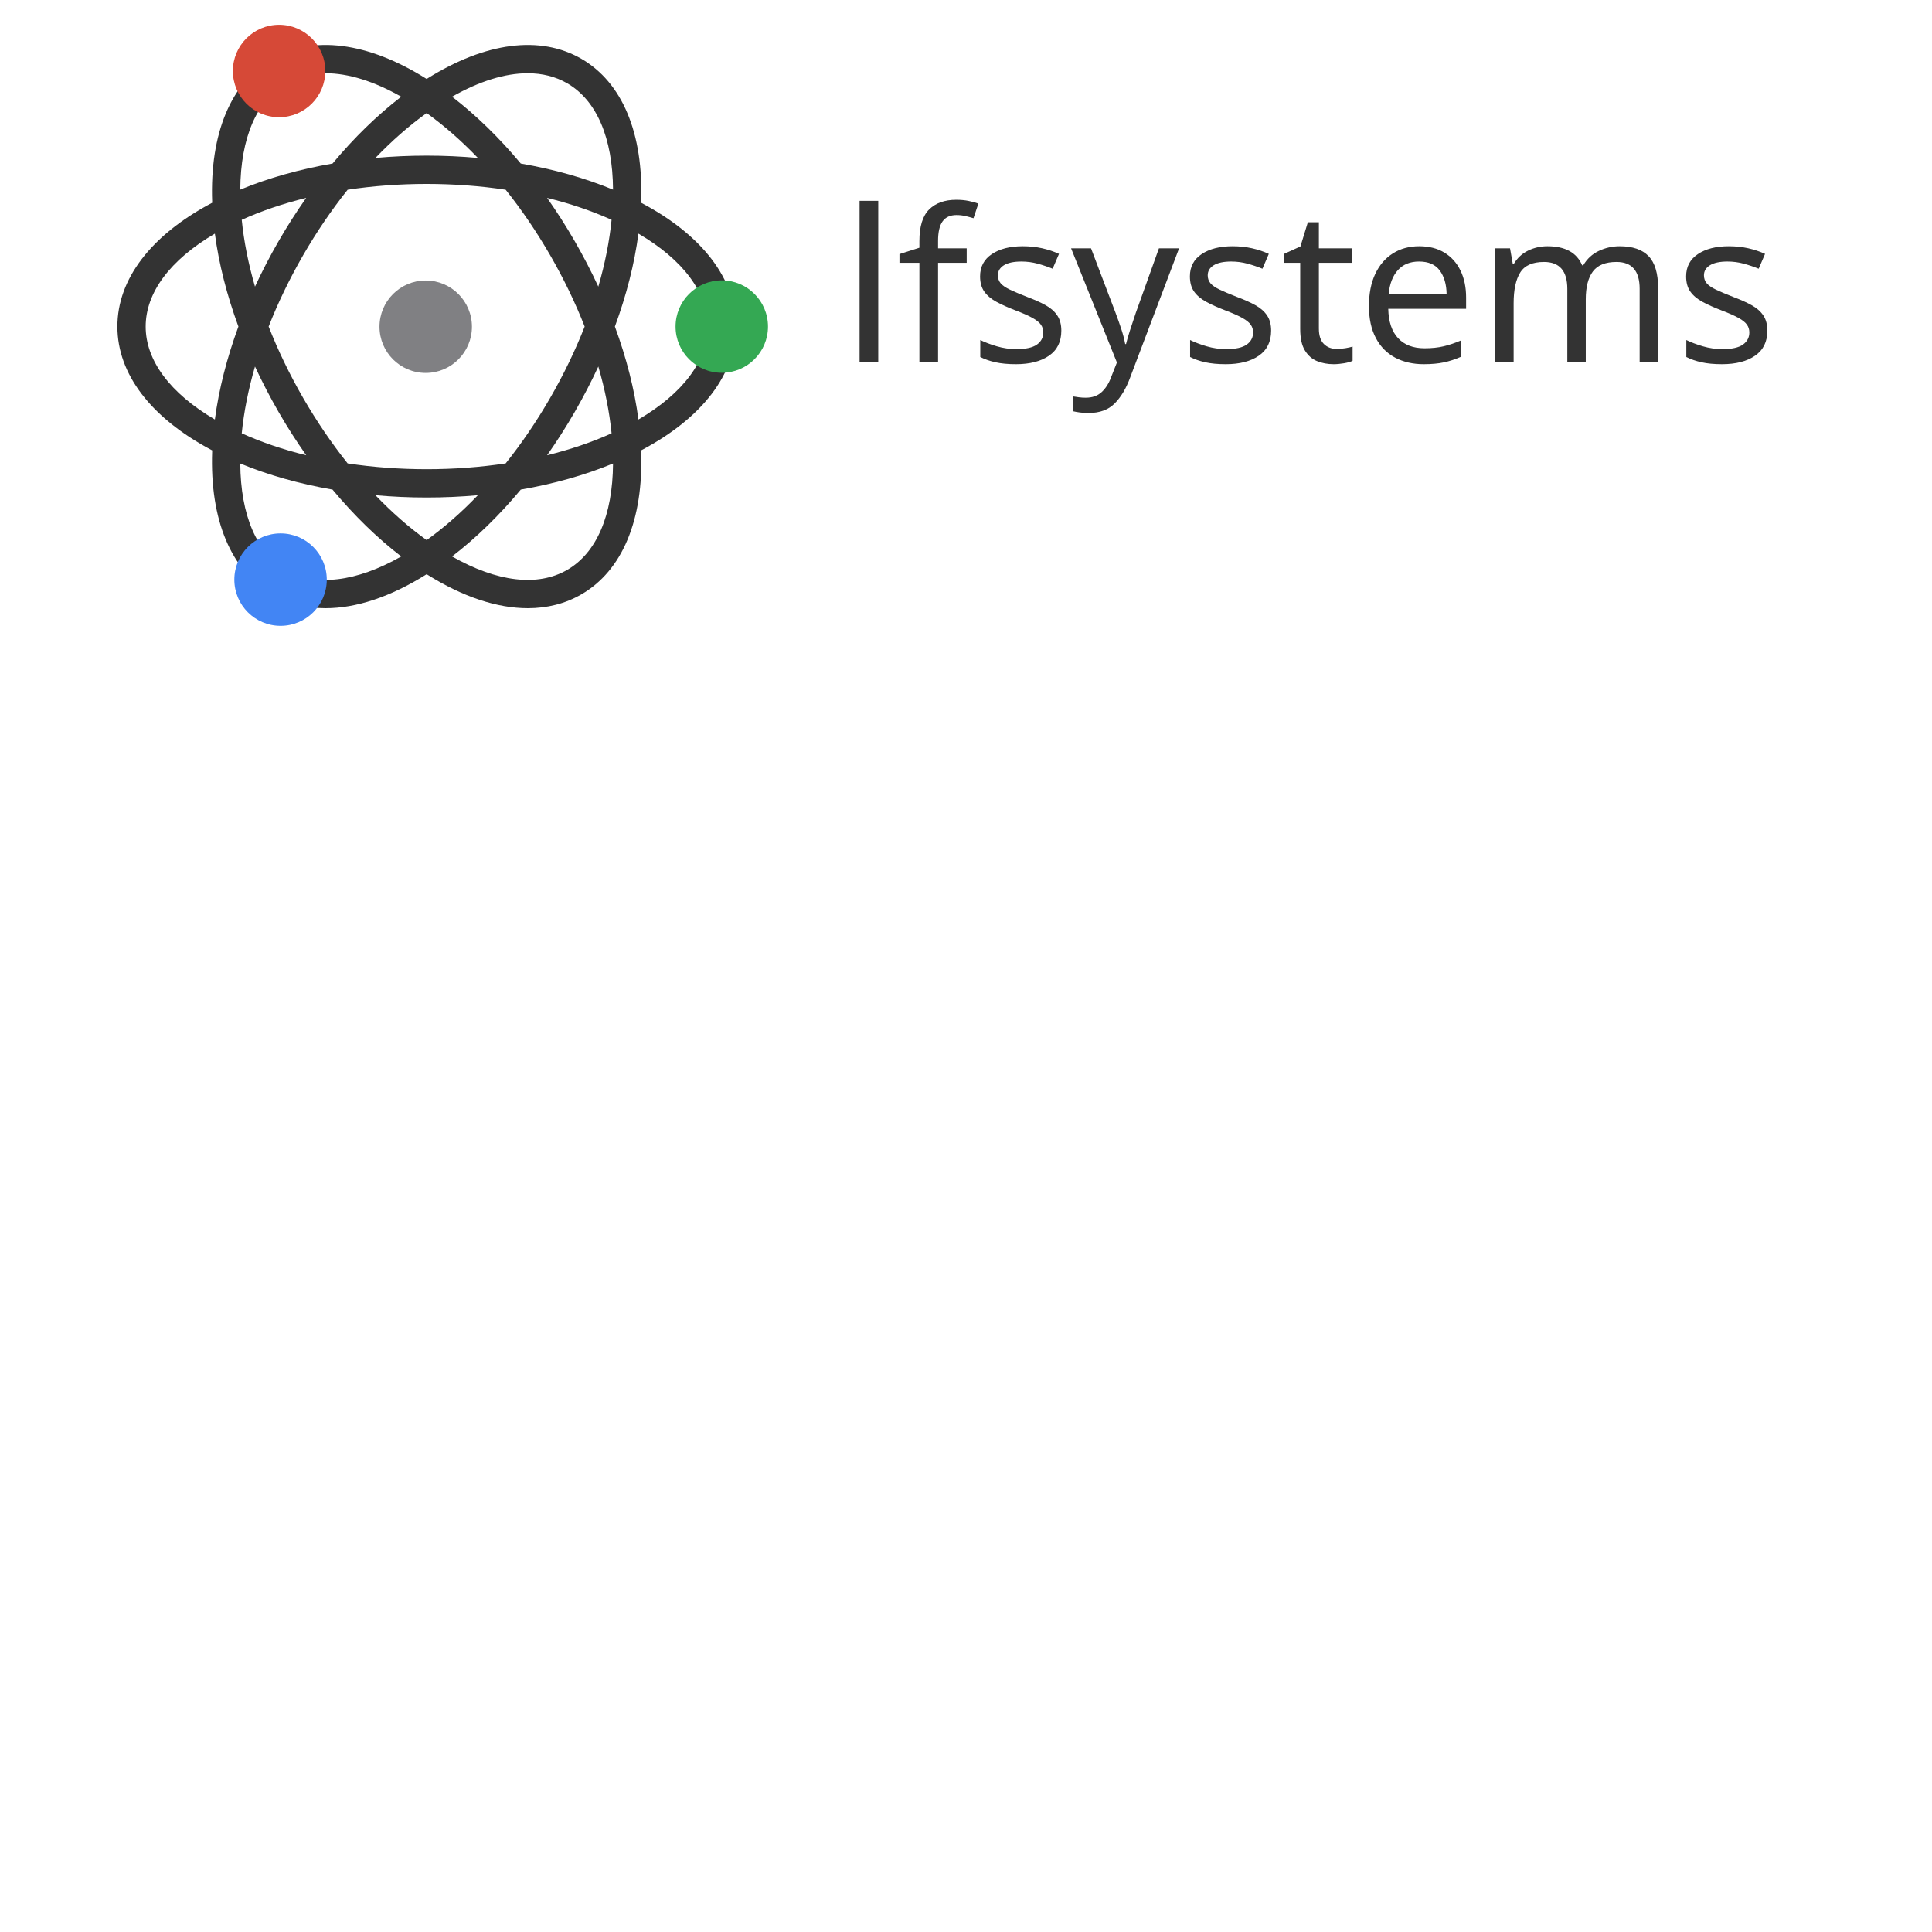
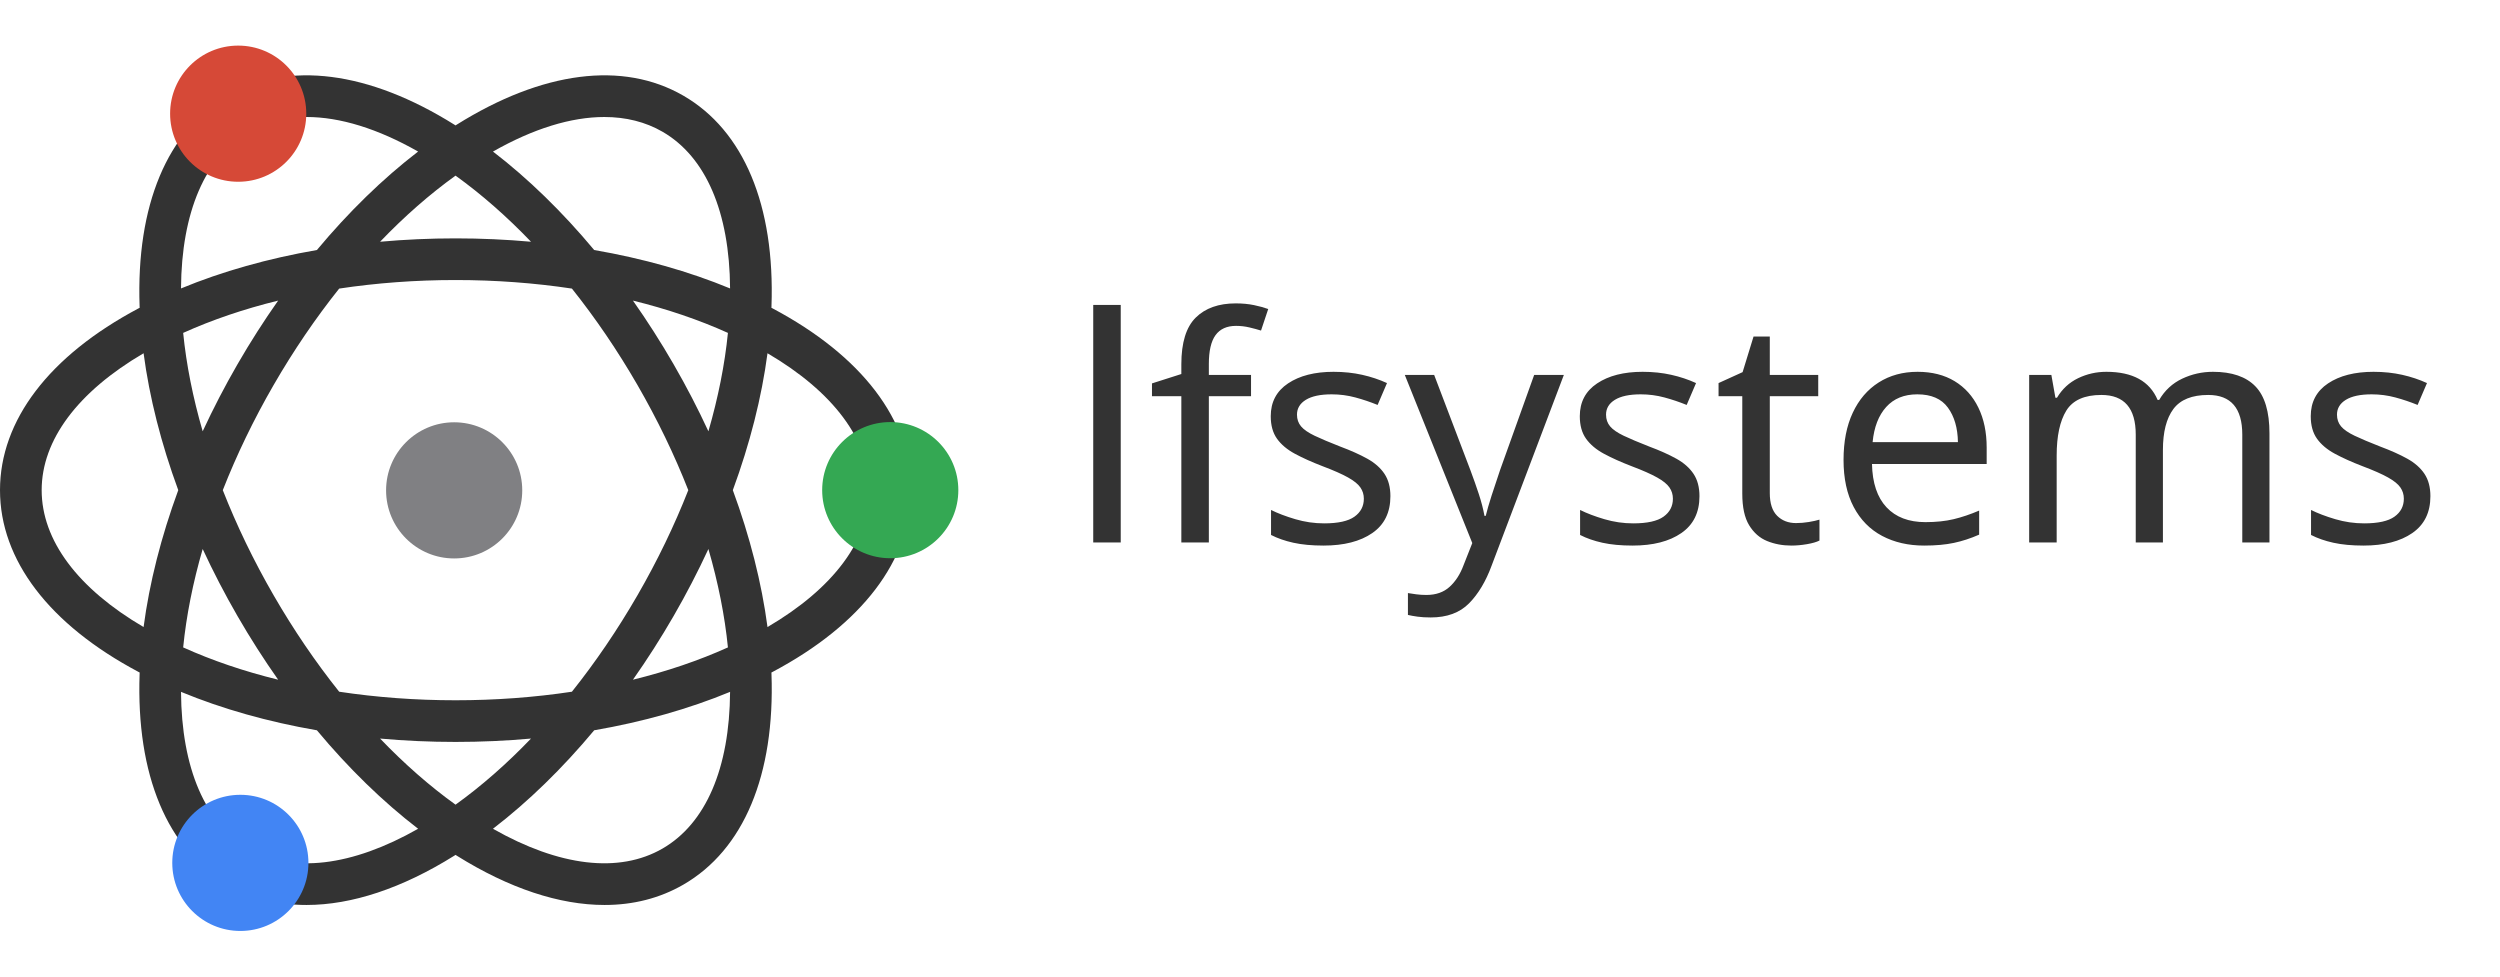
- <svg xmlns="http://www.w3.org/2000/svg" version="1.1" id="Layer_1" x="0px" y="0px" width="512" height="512" viewBox="0 0 1200 1366" xml:space="preserve">
+ <svg xmlns="http://www.w3.org/2000/svg" version="1.1" id="Layer_1" x="0px" y="0px" width="512" height="200" viewBox="0 220 1200 20" xml:space="preserve">
  <path style="fill:#333333;" d="M370.898,143.68c-0.204-0.108-0.413-0.212-0.617-0.32c0.009-0.231,0.023-0.464,0.031-0.694  c1.709-48.474-13.321-84.39-42.321-101.133c-29.001-16.744-67.62-11.802-108.745,13.916c-0.196,0.122-0.39,0.251-0.586,0.375  c-0.195-0.123-0.39-0.252-0.586-0.375C176.949,29.732,138.33,24.79,109.329,41.533c-29,16.743-44.03,52.66-42.321,101.133  c0.008,0.23,0.023,0.464,0.031,0.694c-0.204,0.108-0.413,0.212-0.617,0.32C23.59,166.437,0,197.411,0,230.898  s23.59,64.461,66.424,87.218c0.204,0.108,0.413,0.212,0.617,0.32c-0.009,0.231-0.023,0.464-0.031,0.694  c-1.709,48.474,13.321,84.391,42.321,101.134c11.29,6.518,24.031,9.75,37.816,9.749c21.626-0.001,45.813-7.958,70.929-23.665  c0.196-0.122,0.39-0.251,0.586-0.375c0.195,0.123,0.39,0.252,0.586,0.375c25.118,15.708,49.3,23.665,70.928,23.665  c13.783,0,26.529-3.232,37.816-9.749c29-16.743,44.031-52.66,42.321-101.134c-0.008-0.23-0.023-0.464-0.031-0.694  c0.204-0.108,0.413-0.212,0.617-0.32c42.834-22.756,66.424-53.731,66.424-87.218S413.732,166.437,370.898,143.68z M306.005,281.326  c-9.593,16.616-20.186,32.157-31.485,46.323c-17.917,2.702-36.673,4.105-55.859,4.105s-37.942-1.403-55.859-4.105  c-11.299-14.166-21.892-29.707-31.485-46.323s-17.756-33.561-24.374-50.428c6.619-16.868,14.781-33.812,24.374-50.428  s20.187-32.157,31.485-46.323c17.917-2.702,36.672-4.105,55.859-4.105s37.942,1.404,55.859,4.105  c11.299,14.166,21.892,29.707,31.485,46.323s17.755,33.56,24.374,50.428C323.761,247.766,315.599,264.71,306.005,281.326z   M340.033,259.148c4.692,16.156,7.854,32.022,9.37,47.233c-13.931,6.292-29.253,11.488-45.59,15.502  c6.856-9.736,13.385-19.943,19.513-30.558S335.029,269.954,340.033,259.148z M218.661,381.865  c-12.415-8.918-24.575-19.59-36.22-31.731c11.859,1.07,23.964,1.62,36.22,1.62s24.361-0.55,36.22-1.62  C243.236,362.275,231.076,372.947,218.661,381.865z M133.51,321.884c-16.337-4.015-31.659-9.209-45.59-15.502  c1.516-15.211,4.678-31.078,9.37-47.233c5.003,10.806,10.579,21.564,16.707,32.178C120.125,301.94,126.654,312.148,133.51,321.884z   M113.997,170.47c-6.128,10.614-11.704,21.372-16.707,32.178c-4.692-16.156-7.854-32.023-9.37-47.233  c13.931-6.292,29.253-11.487,45.59-15.502C126.654,149.648,120.125,159.856,113.997,170.47z M218.661,79.931  c12.415,8.918,24.575,19.59,36.22,31.731c-11.86-1.07-23.964-1.62-36.22-1.62s-24.36,0.55-36.22,1.62  C194.087,99.521,206.247,88.85,218.661,79.931z M323.326,170.47c-6.128-10.614-12.657-20.822-19.513-30.558  c16.337,4.015,31.659,9.209,45.59,15.502c-1.516,15.211-4.678,31.078-9.37,47.233C335.029,191.842,329.454,181.084,323.326,170.47z   M290.073,51.786c10.331,0,19.734,2.341,27.918,7.067c20.821,12.021,32.21,38.575,32.447,75.224  c-19.76-8.177-41.788-14.386-65.229-18.444c-15.232-18.268-31.62-34.238-48.578-47.261C255.961,57.38,274.127,51.786,290.073,51.786  z M119.331,58.853c8.186-4.726,17.585-7.067,27.918-7.067c15.946,0,34.114,5.595,53.442,16.586  c-16.958,13.023-33.347,28.993-48.578,47.261c-23.44,4.058-45.469,10.267-65.229,18.444C87.122,97.428,98.51,70.874,119.331,58.853z   M20,230.898c0-24.042,17.303-47.182,48.922-65.711c2.799,21.201,8.436,43.383,16.642,65.711  c-8.206,22.329-13.843,44.51-16.642,65.711C37.303,278.08,20,254.94,20,230.898z M119.331,402.944  c-20.821-12.021-32.209-38.575-32.446-75.224c19.76,8.177,41.788,14.386,65.229,18.444c15.234,18.271,31.625,34.243,48.587,47.268  C168.842,411.55,140.15,414.965,119.331,402.944z M317.992,402.944c-20.821,12.021-49.512,8.607-81.369-9.512  c16.961-13.024,33.353-28.997,48.587-47.268c23.44-4.058,45.469-10.267,65.229-18.444  C350.201,364.368,338.813,390.923,317.992,402.944z M368.4,296.609c-2.799-21.201-8.436-43.382-16.642-65.711  c8.206-22.329,13.843-44.51,16.642-65.712c31.619,18.53,48.922,41.669,48.922,65.711S400.02,278.08,368.4,296.609z" />
  <circle style="fill:#34a853;" cx="427.322" cy="230.898" r="32.678" />
  <circle style="fill:#4285f4;" cx="115.368" cy="409.808" r="32.678" />
  <circle style="fill:#d64937;" cx="114.331" cy="50.192" r="32.678" />
  <circle style="fill:#808083;" cx="218" cy="231" r="32.678" />
  <text x="512" y="256" font-family="sans-serif" font-size="150px" fill="#333333">lfsystems</text>
</svg>
